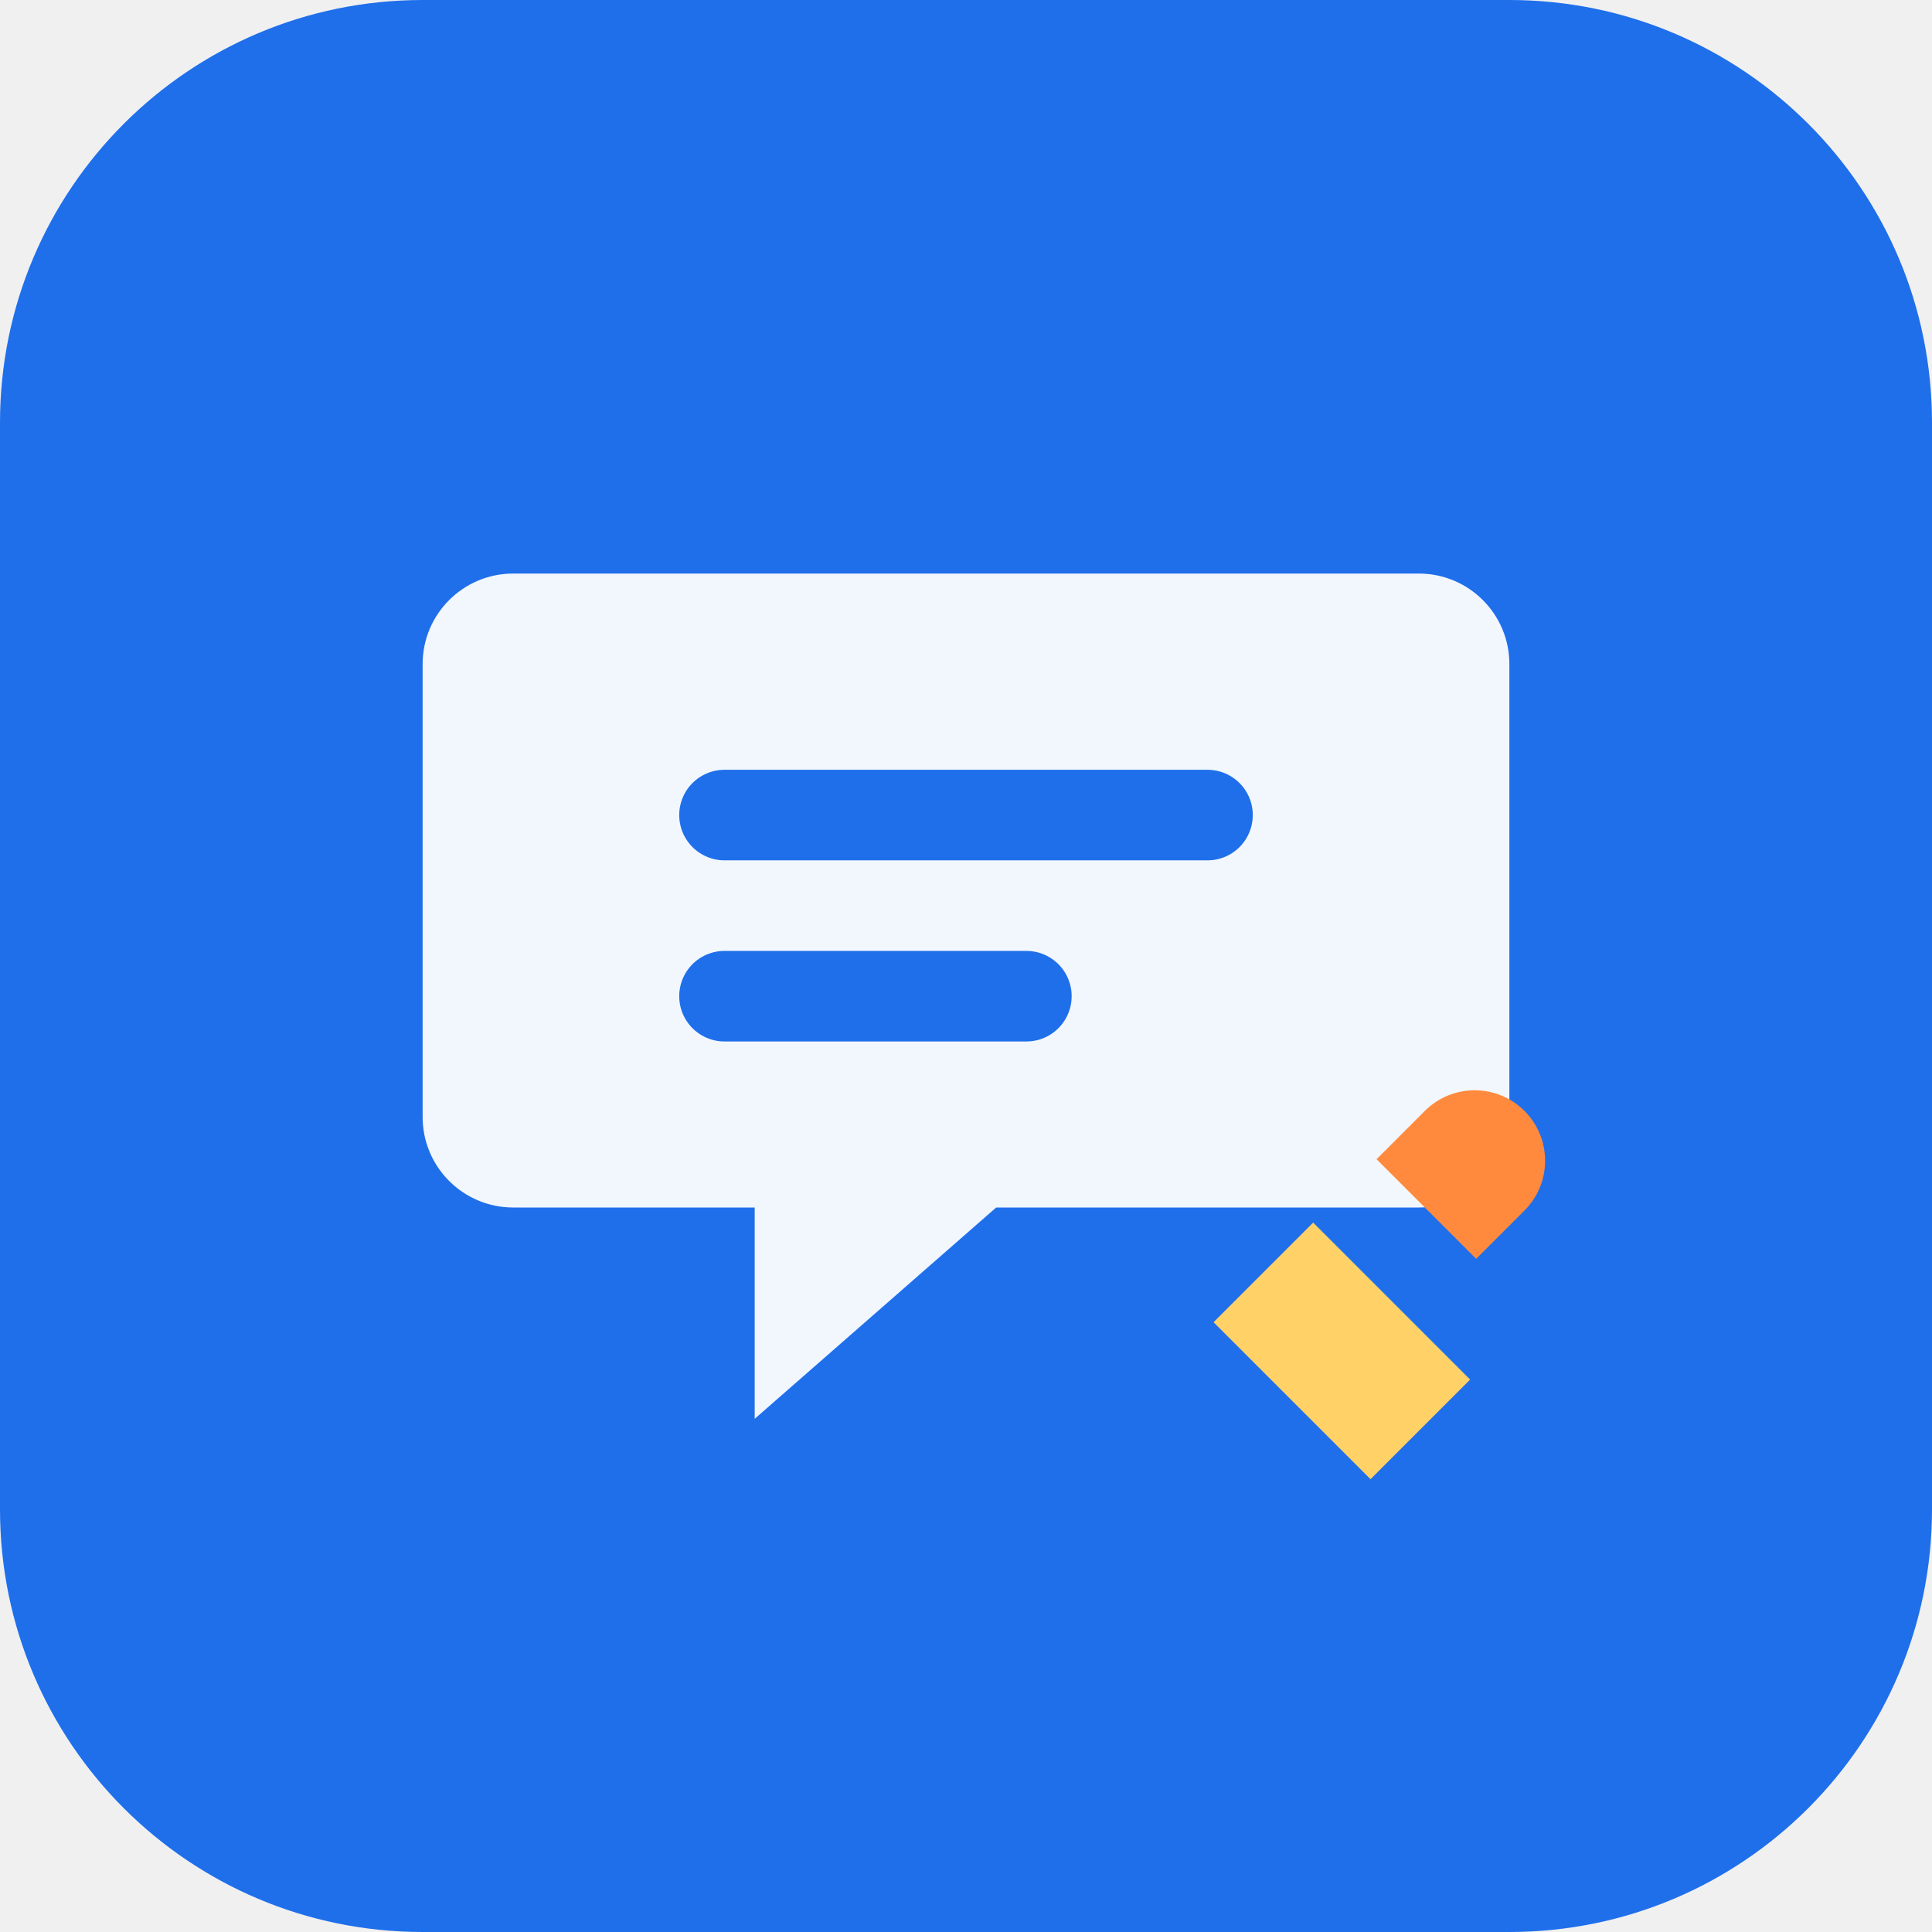
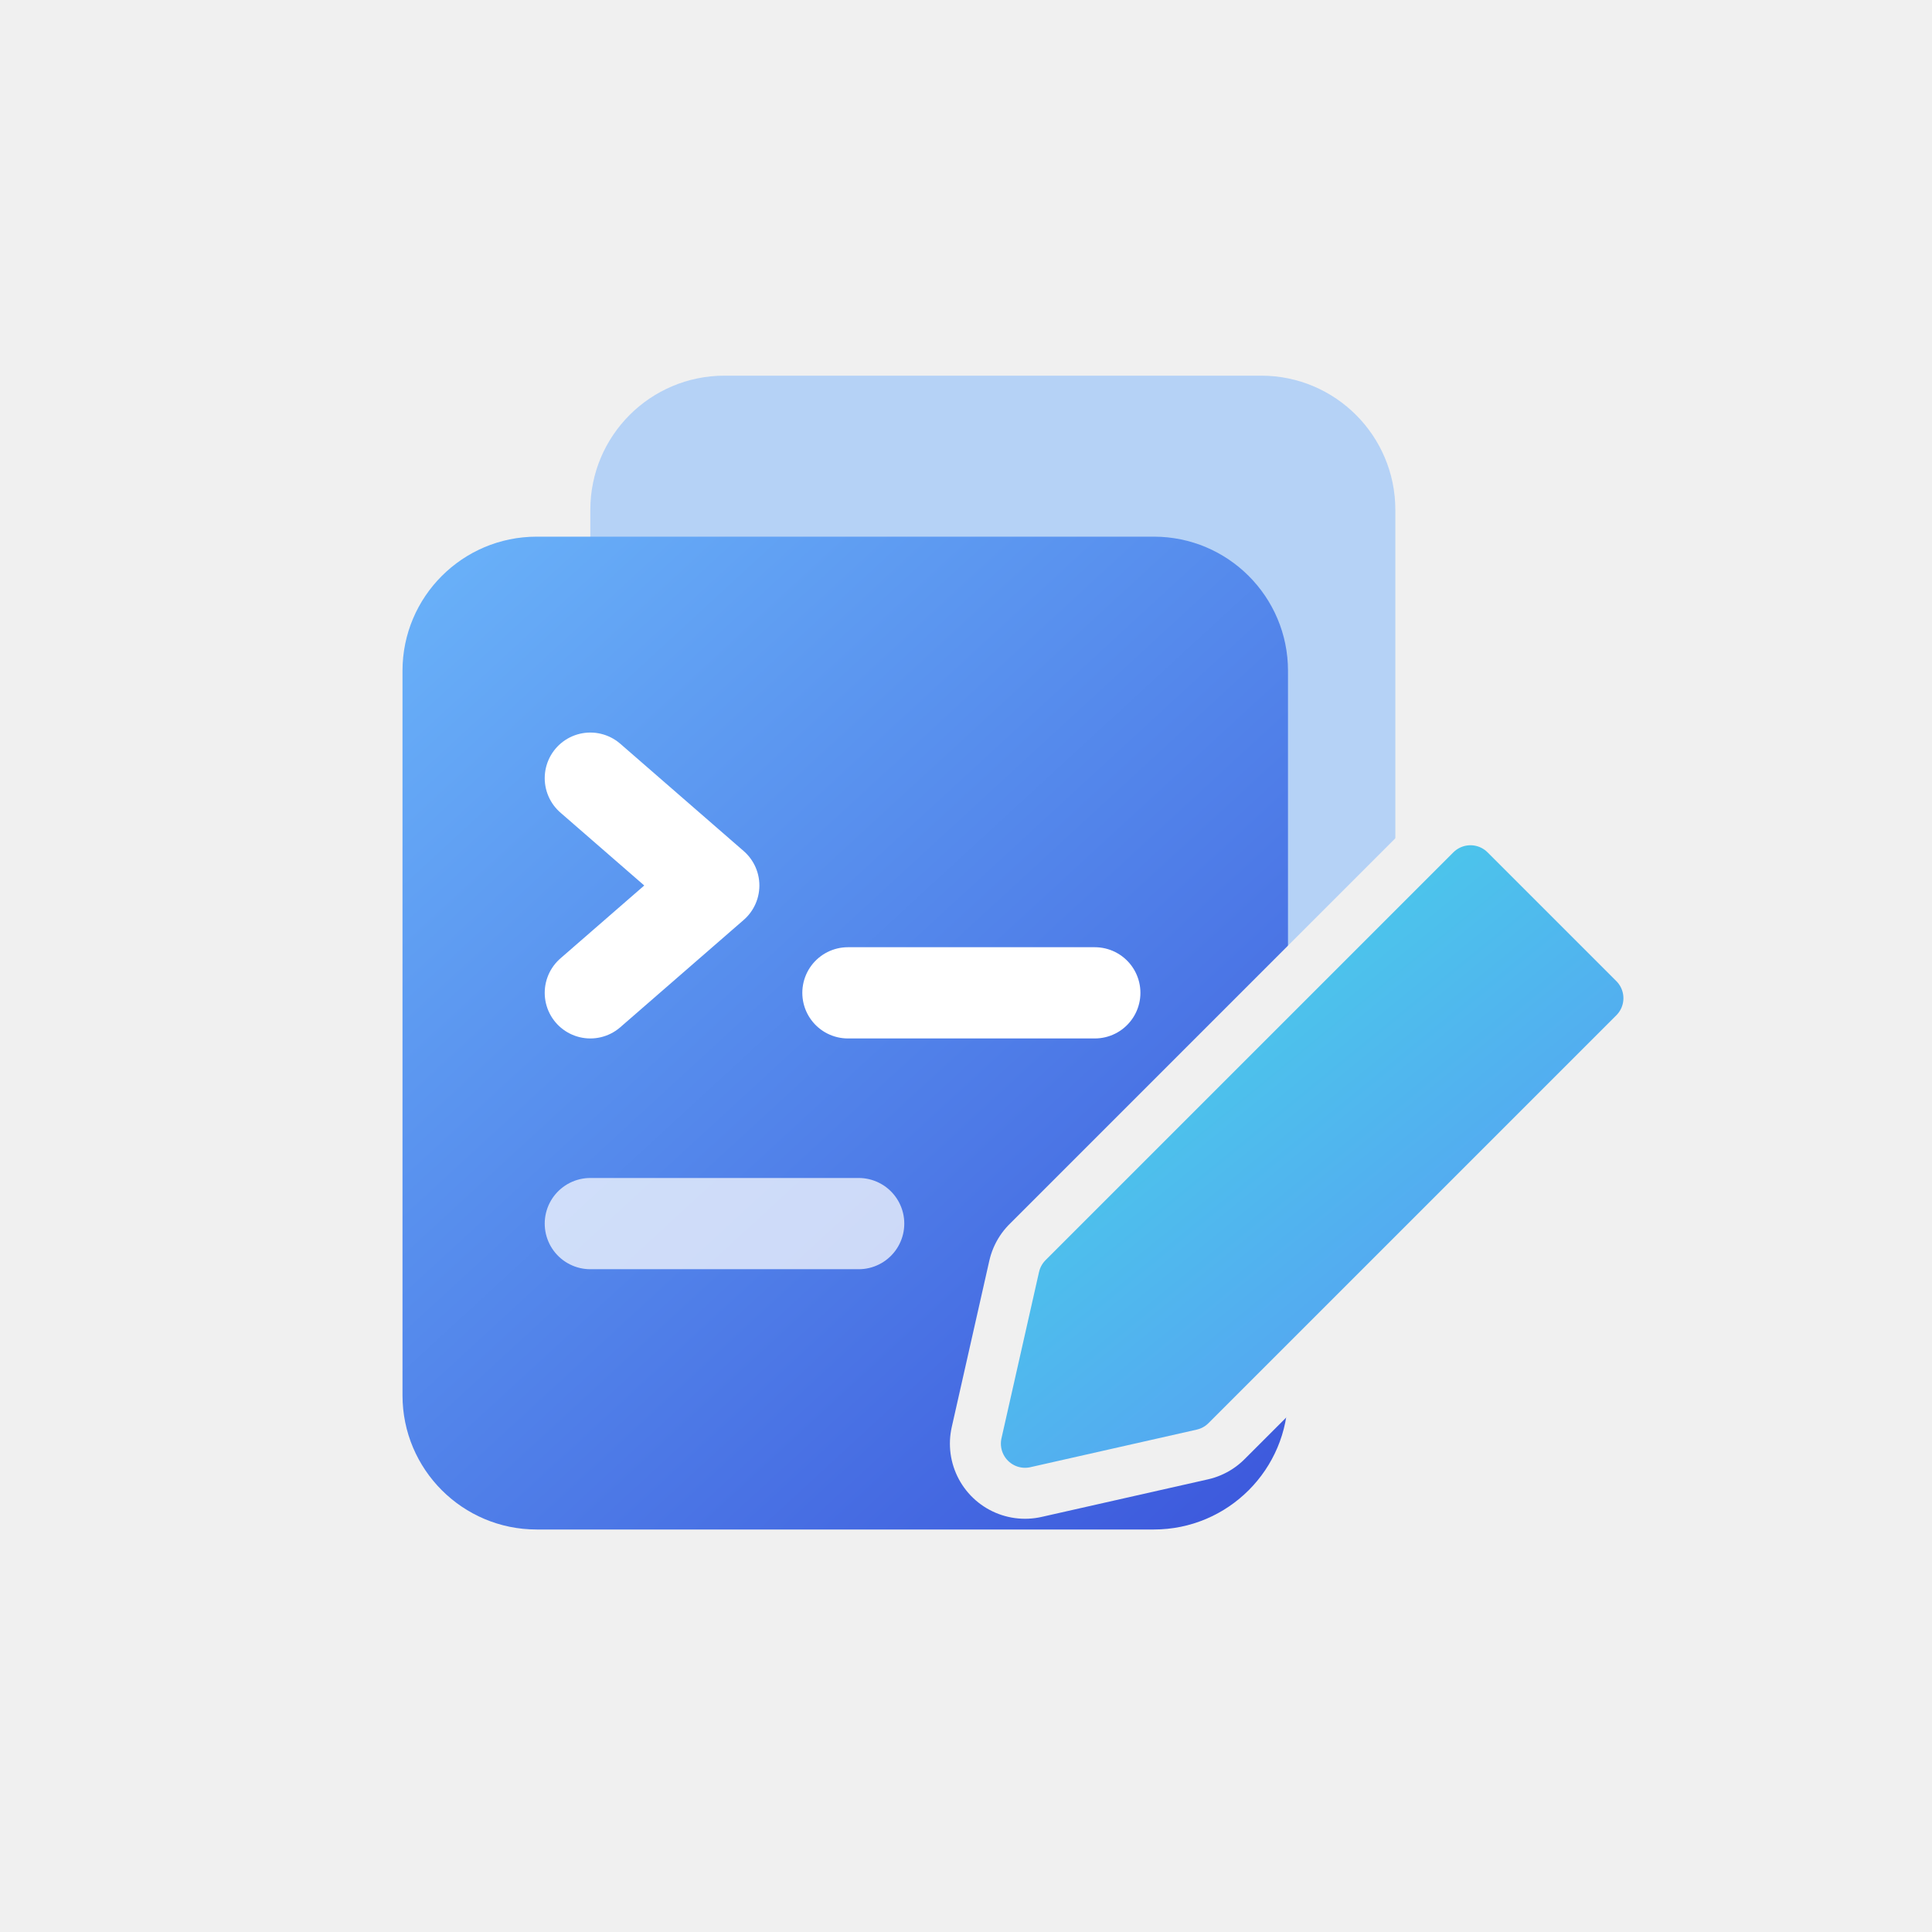
- <svg xmlns="http://www.w3.org/2000/svg" viewBox="0 0 64 64" width="64" height="64" role="img" aria-label="Custom System Prompt">
-   <rect width="64" height="64" rx="14" fill="#1f6feb" />
-   <path d="M17 19h30a3 3 0 0 1 3 3v15a3 3 0 0 1-3 3H33l-8 7v-7h-8a3 3 0 0 1-3-3V22a3 3 0 0 1 3-3Z" fill="#ffffff" opacity="0.94" />
-   <path d="M24 27h16M24 33h10" stroke="#1f6feb" stroke-width="3" stroke-linecap="round" />
-   <path d="m43.5 40.5 5.2 5.2-3.3 3.3-5.2-5.2 3.3-3.3Z" fill="#ffd166" />
-   <path d="m45.6 38.4 1.6-1.6a2.3 2.3 0 0 1 3.3 3.3l-1.6 1.6-3.3-3.3Z" fill="#ff8a3d" />
+ <svg xmlns="http://www.w3.org/2000/svg" width="36" height="36" viewBox="0 0 36 36" fill="none" role="img" aria-label="Custom system prompt">
+   <defs>
+     <mask id="csp-cut" maskUnits="userSpaceOnUse" x="0" y="0" width="36" height="36">
+       <rect width="36" height="36" fill="#FFFFFF" />
+       <path d="M27.4 16.2L29.8 18.6L22.2 26.2L19.1 26.9L19.8 23.8L27.4 16.2Z" fill="#000000" stroke="#000000" stroke-width="2.8" stroke-linejoin="round" />
+     </mask>
+     <linearGradient id="csp-card" x1="7.5" y1="8" x2="25" y2="27" gradientUnits="userSpaceOnUse">
+       <stop stop-color="#6DB9FB" />
+       <stop offset="1" stop-color="#3C58DC" />
+     </linearGradient>
+     <linearGradient id="csp-pen" x1="20" y1="16" x2="29" y2="27" gradientUnits="userSpaceOnUse">
+       <stop stop-color="#45D9E7" />
+       <stop offset="1" stop-color="#5B94F5" />
+     </linearGradient>
+   </defs>
+   <g mask="url(#csp-cut)">
+     <rect x="11" y="7" width="15" height="18" rx="2.5" fill="#7FB7FC" fill-opacity="0.52" />
+     <rect x="7.5" y="10" width="16.5" height="18.5" rx="2.5" fill="url(#csp-card)" />
+     <path d="M11 14.5L13.3 16.5L11 18.5" stroke="#FFFFFF" stroke-width="1.7" stroke-linecap="round" stroke-linejoin="round" />
+     <path d="M15.8 18.5H20.4" stroke="#FFFFFF" stroke-width="1.7" stroke-linecap="round" />
+     <path d="M11 22.8H16" stroke="#FFFFFF" stroke-opacity="0.72" stroke-width="1.7" stroke-linecap="round" />
+   </g>
+   <path d="M27.4 16.2L29.8 18.6L22.2 26.2L19.1 26.9L19.8 23.8L27.4 16.2Z" fill="url(#csp-pen)" stroke="url(#csp-pen)" stroke-width="0.9" stroke-linejoin="round" />
</svg>
